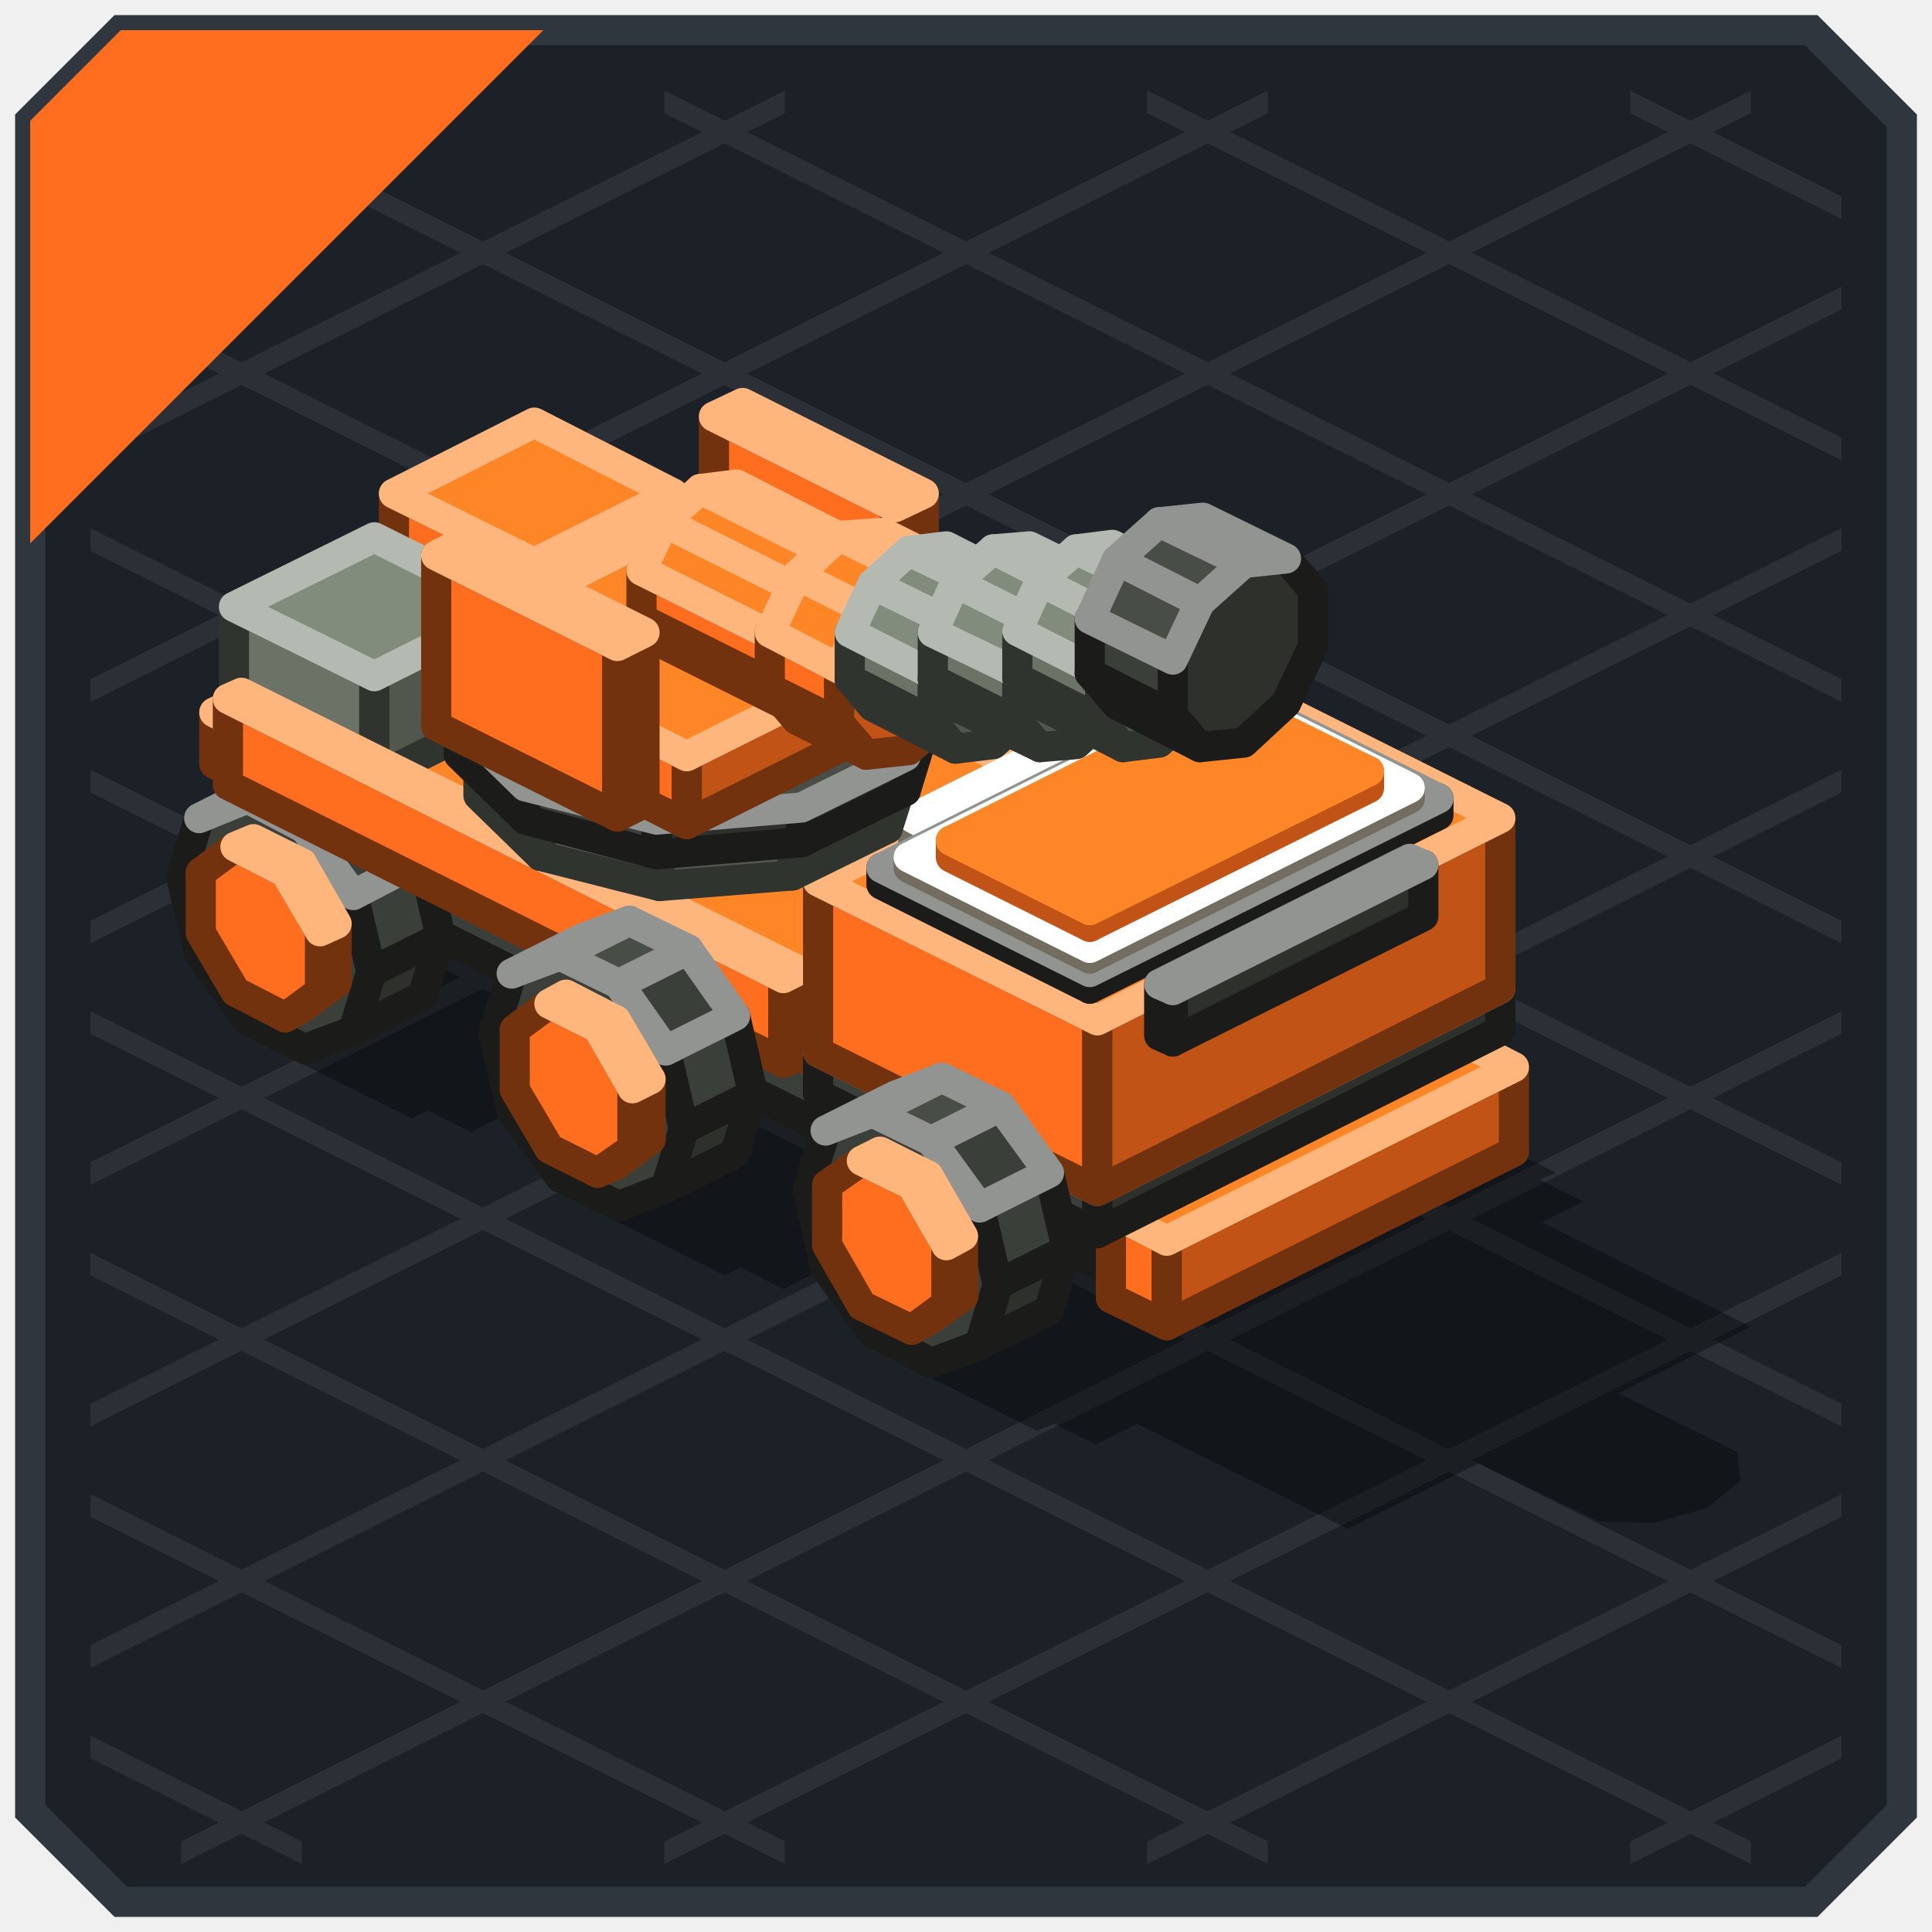
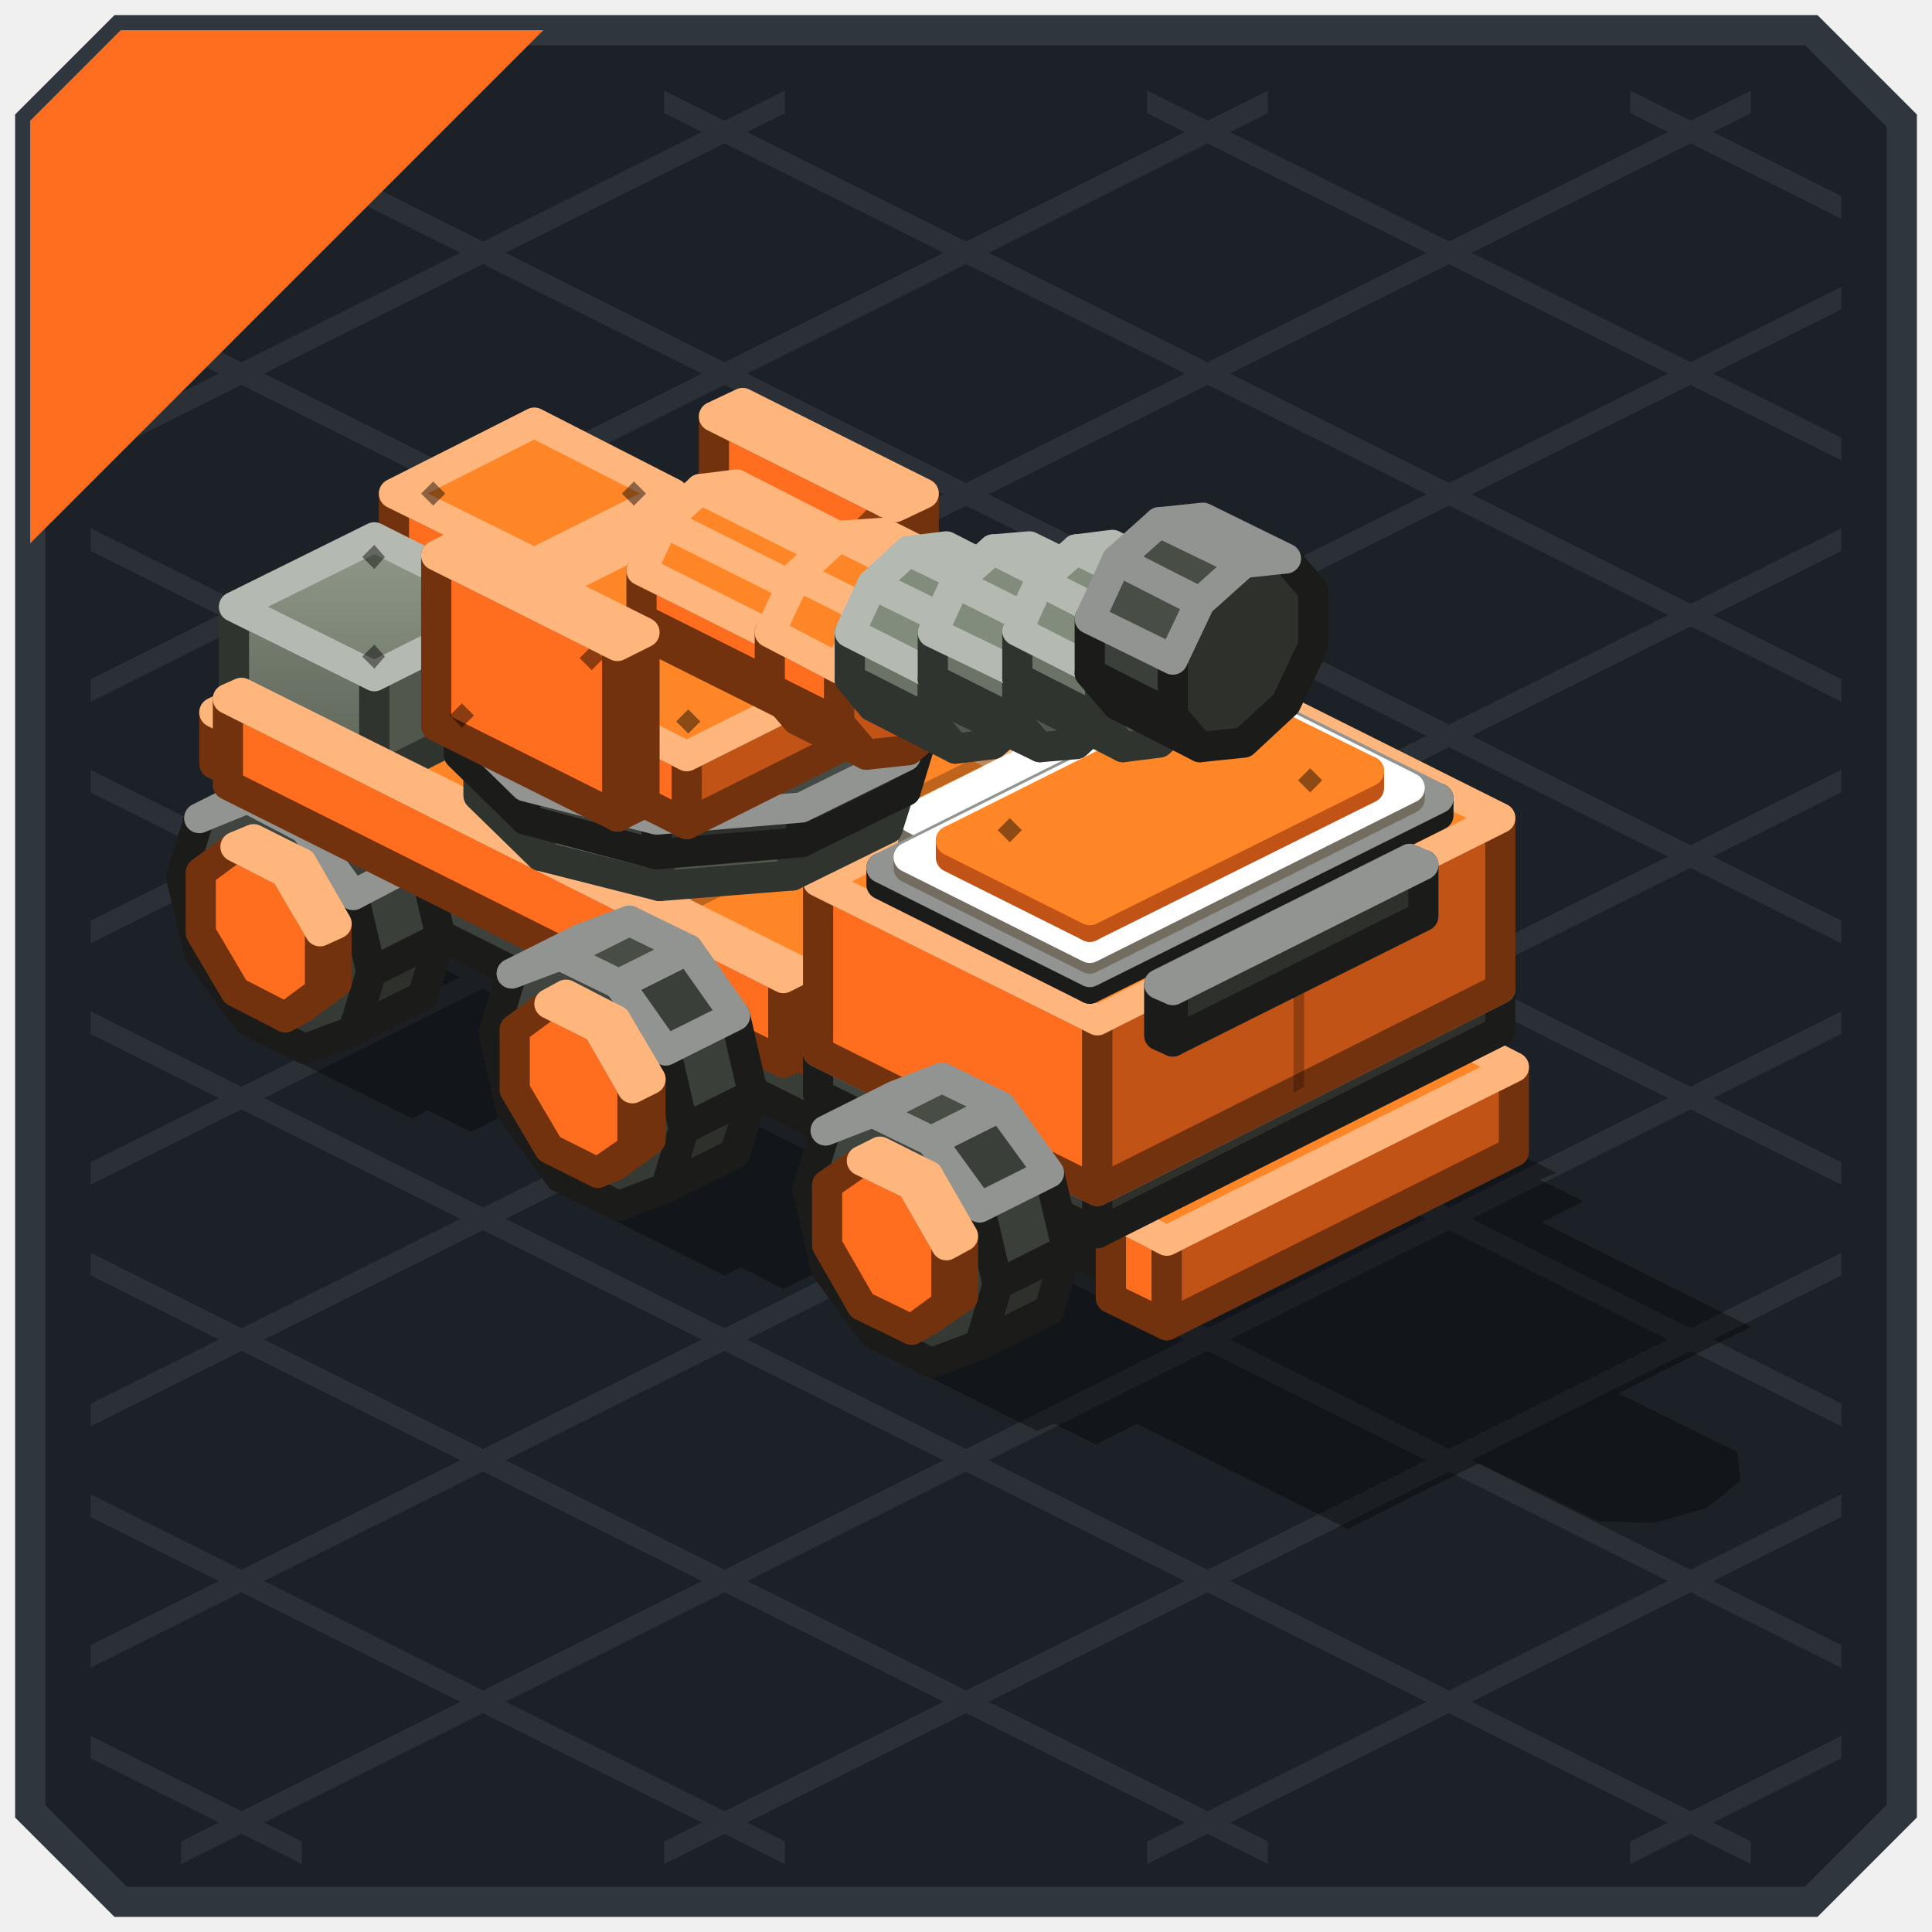
<svg xmlns="http://www.w3.org/2000/svg" width="128" height="128" viewBox="0 0 128 128">
+   <defs>
+     <linearGradient id="s0" x1="0" y1="0" x2="0" y2="1">
+       <stop offset="0" stop-color="#424640" />
+       <stop offset="1" stop-color="#343832" />
+     </linearGradient>
+     <linearGradient id="s1" x1="0" y1="0" x2="0" y2="1">
+       <stop offset="0" stop-color="#5A5F59" />
+       <stop offset="1" stop-color="#424640" />
+     </linearGradient>
+     <linearGradient id="s2" x1="0" y1="0" x2="0" y2="1">
+       <stop offset="0" stop-color="#778071" />
+       <stop offset="1" stop-color="#5E655A" />
+     </linearGradient>
+     <linearGradient id="s3" x1="0" y1="0" x2="0" y2="1">
+       <stop offset="0" stop-color="#8F9889" />
+       <stop offset="1" stop-color="#778071" />
+     </linearGradient>
+   </defs>
  <g stroke-width="2">
    <polygon points="8,2 120,2 126,8 126,120 120,126 8,126 2,120 2,8" fill="#1C2127" stroke="#2F363D" />
  </g>
  <g>
    <polygon points="108,6 122,13 122,14.5 108,7.5" fill="#2A3036" />
    <polygon points="76,6 122,29 122,30.5 76,7.5" fill="#2A3036" />
    <polygon points="44,6 122,45 122,46.5 44,7.5" fill="#2A3036" />
    <polygon points="12,6 122,61 122,62.5 12,7.5" fill="#2A3036" />
    <polygon points="6,19 122,77 122,78.5 6,20.5" fill="#2A3036" />
    <polygon points="6,35 122,93 122,94.5 6,36.5" fill="#2A3036" />
    <polygon points="6,51 122,109 122,110.5 6,52.5" fill="#2A3036" />
    <polygon points="6,67 116,122 116,123.5 6,68.5" fill="#2A3036" />
    <polygon points="6,83 84,122 84,123.5 6,84.5" fill="#2A3036" />
    <polygon points="6,99 52,122 52,123.5 6,100.5" fill="#2A3036" />
    <polygon points="6,115 20,122 20,123.5 6,116.5" fill="#2A3036" />
    <polygon points="6,13 20,6 20,7.5 6,14.5" fill="#2A3036" />
    <polygon points="6,29 52,6 52,7.5 6,30.5" fill="#2A3036" />
    <polygon points="6,45 84,6 84,7.5 6,46.5" fill="#2A3036" />
    <polygon points="6,61 116,6 116,7.5 6,62.5" fill="#2A3036" />
    <polygon points="6,77 122,19 122,20.5 6,78.5" fill="#2A3036" />
    <polygon points="6,93 122,35 122,36.5 6,94.5" fill="#2A3036" />
    <polygon points="6,109 122,51 122,52.5 6,110.5" fill="#2A3036" />
    <polygon points="12,122 122,67 122,68.5 12,123.5" fill="#2A3036" />
    <polygon points="44,122 122,83 122,84.5 44,123.5" fill="#2A3036" />
    <polygon points="76,122 122,99 122,100.5 76,123.5" fill="#2A3036" />
    <polygon points="108,122 122,115 122,116.5 108,123.5" fill="#2A3036" />
  </g>
  <g>
    <polygon points="8,2 36,2 2,36 2,8" fill="#FF6E1F" />
  </g>
  <g opacity="0.35">
    <polygon points="38.6,52.9 102.2,84.7 82.8,94.4 19.2,62.6" fill="#000000" />
    <polygon points="47.3,50.8 63.4,58.9 58.8,61.2 42.7,53.1" fill="#000000" />
    <polygon points="19.6,64.6 35.8,72.7 31.2,75 15,66.9" fill="#000000" />
    <polygon points="68,61.2 84.1,69.2 79.5,71.5 63.4,63.5" fill="#000000" />
    <polygon points="40.4,75 56.5,83.1 51.9,85.4 35.8,77.3" fill="#000000" />
    <polygon points="88.8,71.6 104.9,79.6 100.3,81.9 84.2,73.9" fill="#000000" />
    <polygon points="61.1,85.4 77.2,93.4 72.6,95.7 56.5,87.7" fill="#000000" />
    <polygon points="92.7,72.5 103.1,77.7 101.9,78.2 91.5,73" fill="#000000" />
    <polygon points="59.5,89 69.9,94.3 68.7,94.8 58.3,89.6" fill="#000000" />
    <polygon points="71.9,62.1 82.3,67.3 81.2,67.9 70.8,62.7" fill="#000000" />
    <polygon points="38.7,78.7 49.2,83.9 48,84.5 37.6,79.3" fill="#000000" />
    <polygon points="51.2,51.7 61.6,56.9 60.5,57.5 50,52.3" fill="#000000" />
    <polygon points="18,68.3 28.4,73.5 27.3,74.1 16.8,68.9" fill="#000000" />
    <polygon points="88.3,74.1 108.6,84.2 81.9,97.6 61.6,87.5" fill="#000000" />
    <polygon points="90.2,75 116,87.9 89.3,101.3 63.5,88.4" fill="#000000" />
    <polygon points="98,80.8 112.6,88.1 89.5,99.6 75,92.3" fill="#000000" />
    <polygon points="98.8,82.1 111.2,88.3 90,98.9 77.6,92.7" fill="#000000" />
    <polygon points="99.2,83.7 109.2,88.7 90.7,97.9 80.8,92.9" fill="#000000" />
    <polygon points="107.4,88.7 110.6,90.3 94,98.6 90.8,97" fill="#000000" />
    <polygon points="94,82 96.5,83.3 79.9,91.5 77.4,90.3" fill="#000000" />
    <polygon points="44.6,54.1 89.6,76.6 66.6,88.1 21.5,65.6" fill="#000000" />
    <polygon points="47.3,54.5 87.9,74.8 87,75.3 46.4,55" fill="#000000" />
    <polygon points="23.4,66.5 63.9,86.8 63,87.2 22.4,67" fill="#000000" />
    <polygon points="44.9,56.5 60.1,64.1 50.8,68.7 35.7,61.2" fill="#000000" />
    <polygon points="34.3,61.8 48,68.7 38.8,73.3 25.1,66.5" fill="#000000" />
    <polygon points="100.3,81.9 107.7,85.6 84.7,97.1 77.3,93.5" fill="#000000" />
    <polygon points="46.5,56.2 86.4,76.1 85.4,76.6 45.6,56.7" fill="#000000" />
    <polygon points="26.7,66.1 66.6,86 65.6,86.5 25.8,66.6" fill="#000000" />
    <polygon points="49,64.7 57.8,64 65.7,66 67.6,66.9 71.6,70.9 70.2,75.3 63.9,78.4 55.1,79.1 47.2,77.1 45.4,76.2 41.3,72.2 42.7,67.8" fill="#000000" />
    <polygon points="50.2,65 59.8,64.2 68.5,66.4 70,67.2 74.4,71.5 72.9,76.3 66,79.7 56.4,80.5 47.7,78.3 46.2,77.6 41.8,73.2 43.3,68.4" fill="#000000" />
    <polygon points="59.3,64.7 77.9,74 61.3,82.3 42.7,73" fill="#000000" />
    <polygon points="62.1,64.2 81.4,73.9 79.6,74.8 60.2,65.1" fill="#000000" />
    <polygon points="43.6,73.4 63,83.1 61.2,84 41.8,74.3" fill="#000000" />
    <polygon points="62.1,74.3 65.2,73.5 68.3,73.5 79.6,79.2 79.7,80.7 77.9,82.3 74.9,83.1 71.7,83.1 60.5,77.4 60.3,75.9" fill="#000000" />
    <polygon points="71.1,78.9 74.7,77.8 78.4,77.9 85.4,81.4 85.6,83.2 83.5,85 79.9,86.1 76.2,86 69.2,82.5 69,80.6" fill="#000000" />
    <polygon points="77.8,82.2 80.8,81.3 84,81.4 91.5,85.1 91.7,86.7 89.9,88.2 86.8,89.1 83.7,89.1 76.1,85.3 76,83.7" fill="#000000" />
    <polygon points="85.1,85.9 88.2,85 91.3,85 98.9,88.8 99.1,90.4 97.3,91.9 94.2,92.8 91.1,92.8 83.5,89 83.4,87.4" fill="#000000" />
    <polygon points="92.5,89.6 95.6,88.7 98.7,88.7 106.3,92.5 106.4,94.1 104.6,95.6 101.6,96.5 98.4,96.4 90.9,92.7 90.7,91.1" fill="#000000" />
    <polygon points="99.9,93.2 103.5,92.2 107.2,92.3 115.1,96.2 115.3,98.1 113.1,99.9 109.6,100.9 105.9,100.8 97.9,96.9 97.8,95" fill="#000000" />
  </g>
  <g stroke-width="2" stroke-linejoin="round">
    <polygon points="55.5,44.6 55.5,48.5 54.4,49.1 54.4,45.1" fill="#C15317" stroke="#73320E" />
    <polygon points="55.5,48.5 53.2,50.2 52.1,50.8 54.4,49.1" fill="#C15317" stroke="#73320E" />
    <polygon points="52.1,41.2 54.4,45.1 54.4,49.1 52.1,50.8 48.8,49.2 46.5,45.2 46.5,41.2 48.8,39.6" fill="#FF6E1F" stroke="#73320E" />
    <polygon points="53.2,40.6 55.5,44.6 54.4,45.1 52.1,41.2" fill="#FF6E1F" stroke="#FFB67D" />
    <polygon points="50,39 53.2,40.6 52.1,41.2 48.8,39.6" fill="#FF8626" stroke="#FFB67D" />
    <polygon points="55.7,43.1 56.9,48.3 52.2,50.6 51,45.4" fill="#3B3F39" stroke="#1B1C1A" />
    <polygon points="56.9,48.3 55.7,52.2 51,54.5 52.2,50.6" fill="#2D302B" stroke="#1B1C1A" />
-     <polygon points="47.9,41 51,45.4 52.2,50.6 51,54.5 47.9,55.7 44,53.8 40.9,49.4 39.7,44.3 40.9,40.3 44,39.1" fill="#3B3F39" stroke="#1B1C1A" />
+     <polygon points="47.9,41 51,45.4 52.2,50.6 51,54.5 47.9,55.7 44,53.8 40.9,49.4 39.7,44.3 40.9,40.3 44,39.1" fill="url(#s0)" stroke="#1B1C1A" />
    <polygon points="52.5,38.7 55.7,43.1 51,45.4 47.9,41" fill="#3B3F39" stroke="#919490" />
    <polygon points="45.5,38 48.6,36.8 44,39.1 40.9,40.3" fill="#484D46" stroke="#919490" />
    <polygon points="48.6,36.8 52.5,38.7 47.9,41 44,39.1" fill="#484D46" stroke="#919490" />
    <polygon points="76.3,54.9 76.3,58.9 75.1,59.5 75.1,55.5" fill="#C15317" stroke="#73320E" />
    <polygon points="76.3,58.9 74,60.6 72.8,61.1 75.1,59.5" fill="#C15317" stroke="#73320E" />
    <polygon points="72.8,51.5 75.1,55.5 75.1,59.5 72.8,61.1 69.6,59.5 67.3,55.6 67.3,51.6 69.6,49.9" fill="#FF6E1F" stroke="#73320E" />
    <polygon points="74,51 76.3,54.9 75.1,55.5 72.8,51.5" fill="#FF6E1F" stroke="#FFB67D" />
    <polygon points="70.7,49.4 74,51 72.8,51.5 69.6,49.9" fill="#FF8626" stroke="#FFB67D" />
    <polygon points="75.9,58.4 39,40 39,34.4 75.9,52.8" fill="#FF6E1F" stroke="#73320E" />
    <polygon points="76.8,58 75.9,58.4 75.9,52.8 76.8,52.3" fill="#C15317" stroke="#73320E" />
    <polygon points="75.9,52.8 39,34.4 40,33.9 76.8,52.3" fill="#FF8626" stroke="#FFB67D" />
    <polygon points="76.4,53.5 77.6,58.6 73,60.9 71.8,55.8" fill="#3B3F39" stroke="#1B1C1A" />
    <polygon points="77.6,58.6 76.4,62.6 71.8,64.9 73,60.9" fill="#2D302B" stroke="#1B1C1A" />
-     <polygon points="68.6,51.4 71.8,55.8 73,60.9 71.8,64.9 68.6,66.1 64.7,64.1 61.6,59.8 60.4,54.6 61.6,50.7 64.7,49.5" fill="#3B3F39" stroke="#1B1C1A" />
+     <polygon points="68.6,51.4 71.8,55.8 73,60.9 71.8,64.9 68.6,66.1 64.7,64.1 61.6,59.8 60.4,54.6 61.6,50.7 64.7,49.5" fill="url(#s0)" stroke="#1B1C1A" />
    <polygon points="73.2,49.1 76.4,53.5 71.8,55.8 68.6,51.4" fill="#3B3F39" stroke="#919490" />
    <polygon points="66.2,48.4 69.4,47.2 64.7,49.5 61.6,50.7" fill="#484D46" stroke="#919490" />
    <polygon points="69.4,47.2 73.2,49.1 68.6,51.4 64.7,49.5" fill="#484D46" stroke="#919490" />
-     <polygon points="78.4,66.9 41.6,48.4 41.6,43.9 78.4,62.3" fill="#3B3F39" stroke="#1B1C1A" />
+     <polygon points="78.4,66.9 41.6,48.4 41.6,43.9 78.4,62.3" fill="url(#s0)" stroke="#1B1C1A" />
    <polygon points="79.4,66.4 78.4,66.9 78.4,62.3 79.4,61.9" fill="#2D302B" stroke="#1B1C1A" />
-     <polygon points="78.4,62.3 41.6,43.9 42.5,43.5 79.4,61.9" fill="#484D46" stroke="#919490" />
+     <polygon points="78.4,62.3 41.6,43.9 42.5,43.5 79.4,61.9" fill="url(#s1)" stroke="#919490" />
    <polygon points="97,65.3 97,69.3 95.8,69.9 95.8,65.9" fill="#C15317" stroke="#73320E" />
    <polygon points="97,69.3 94.7,70.9 93.5,71.5 95.8,69.9" fill="#C15317" stroke="#73320E" />
    <polygon points="93.5,61.9 95.8,65.9 95.8,69.9 93.5,71.5 90.3,69.9 88,65.9 88,62 90.3,60.3" fill="#FF6E1F" stroke="#73320E" />
    <polygon points="94.7,61.3 97,65.3 95.8,65.9 93.5,61.9" fill="#FF6E1F" stroke="#FFB67D" />
    <polygon points="91.5,59.7 94.7,61.3 93.5,61.9 90.3,60.3" fill="#FF8626" stroke="#FFB67D" />
-     <polygon points="58.6,76.8 21.8,58.3 21.8,53.8 58.6,72.3" fill="#3B3F39" stroke="#1B1C1A" />
+     <polygon points="58.6,76.8 21.8,58.3 21.8,53.8 58.6,72.3" fill="url(#s0)" stroke="#1B1C1A" />
    <polygon points="59.5,76.3 58.6,76.8 58.6,72.3 59.5,71.8" fill="#2D302B" stroke="#1B1C1A" />
-     <polygon points="58.6,72.3 21.8,53.8 22.7,53.4 59.5,71.8" fill="#484D46" stroke="#919490" />
+     <polygon points="58.6,72.3 21.8,53.8 22.7,53.4 59.5,71.8" fill="url(#s1)" stroke="#919490" />
    <polygon points="97.1,63.9 98.3,69 93.7,71.3 92.5,66.2" fill="#3B3F39" stroke="#1B1C1A" />
    <polygon points="98.3,69 97.1,72.9 92.5,75.2 93.7,71.3" fill="#2D302B" stroke="#1B1C1A" />
-     <polygon points="89.4,61.8 92.5,66.2 93.7,71.3 92.5,75.2 89.4,76.5 85.5,74.5 82.3,70.1 81.1,65 82.3,61.1 85.5,59.8" fill="#3B3F39" stroke="#1B1C1A" />
+     <polygon points="89.4,61.8 92.5,66.2 93.7,71.3 92.5,75.2 89.4,76.5 85.5,74.5 82.3,70.1 81.1,65 82.3,61.1 85.5,59.8" fill="url(#s0)" stroke="#1B1C1A" />
    <polygon points="94,59.5 97.1,63.9 92.5,66.2 89.4,61.8" fill="#3B3F39" stroke="#919490" />
    <polygon points="86.9,58.8 90.1,57.5 85.5,59.8 82.3,61.1" fill="#484D46" stroke="#919490" />
    <polygon points="90.1,57.5 94,59.5 89.4,61.8 85.5,59.8" fill="#484D46" stroke="#919490" />
-     <polygon points="75.4,85.1 15.5,55.1 15.5,49.5 75.4,79.4" fill="#3B3F39" stroke="#1B1C1A" />
+     <polygon points="75.4,85.1 15.5,55.1 15.5,49.5 75.4,79.4" fill="url(#s0)" stroke="#1B1C1A" />
    <polygon points="94.8,75.4 75.4,85.1 75.4,79.4 94.8,69.7" fill="#2D302B" stroke="#1B1C1A" />
-     <polygon points="75.4,79.4 15.5,49.5 34.9,39.8 94.8,69.7" fill="#484D46" stroke="#919490" />
+     <polygon points="75.4,79.4 15.5,49.5 34.9,39.8 94.8,69.7" fill="url(#s1)" stroke="#919490" />
+     <polygon points="60.9,72.1 60.1,71.7 79.4,62 80.2,62.4" fill="#000000" fill-opacity="0.25" />
+     <polygon points="45.9,64.6 45.1,64.2 64.5,54.6 65.2,54.9" fill="#000000" fill-opacity="0.25" />
+     <polygon points="30.9,57.1 30.1,56.7 49.5,47.1 50.3,47.5" fill="#000000" fill-opacity="0.25" />
    <polygon points="57,72 14.2,50.6 14.2,47.2 57,68.6" fill="#FF6E1F" stroke="#73320E" />
    <polygon points="80.1,60.5 57,72 57,68.6 80.1,57.1" fill="#C15317" stroke="#73320E" />
    <polygon points="57,68.6 14.2,47.2 37.2,35.7 80.1,57.1" fill="#FF8626" stroke="#FFB67D" />
+     <polygon points="43.1,61.7 42.3,61.3 65.4,49.8 66.2,50.2" fill="#000000" fill-opacity="0.25" />
+     <polygon points="28.8,54.6 28.1,54.2 51.1,42.6 51.9,43" fill="#000000" fill-opacity="0.25" />
+     <polygon points="68.1,63.1 25.3,41.7 26.1,41.3 68.9,62.7" fill="#000000" fill-opacity="0.25" />
    <polygon points="35.4,46.3 26.1,41.7 26.1,32.7 35.4,37.3" fill="#FF6E1F" stroke="#73320E" />
    <polygon points="44.6,41.7 35.4,46.3 35.4,37.3 44.6,32.7" fill="#C15317" stroke="#73320E" />
    <polygon points="35.4,37.3 26.1,32.7 35.4,28 44.6,32.7" fill="#FF8626" stroke="#FFB67D" />
-     <polygon points="24.8,51.6 15.5,47 15.5,40.2 24.8,44.8" fill="#6B7366" stroke="#30342E" />
+     <polygon points="41.2,32.7 42,31.9 42.8,32.7 42,33.5" fill="#000000" fill-opacity="0.45" />
+     <polygon points="27.9,32.7 28.7,31.9 29.5,32.7 28.7,33.5" fill="#000000" fill-opacity="0.45" />
+     <polygon points="24.8,51.6 15.5,47 15.5,40.2 24.8,44.8" fill="url(#s2)" stroke="#30342E" />
    <polygon points="34,47 24.8,51.6 24.8,44.8 34,40.2" fill="#51574D" stroke="#30342E" />
-     <polygon points="24.8,44.8 15.5,40.2 24.8,35.6 34,40.2" fill="#828C7C" stroke="#B4BAB1" />
+     <polygon points="24.8,44.8 15.5,40.2 24.8,35.6 34,40.2" fill="url(#s3)" stroke="#B4BAB1" />
+     <polygon points="24,43.5 24.8,42.7 25.5,43.5 24.8,44.3" fill="#000000" fill-opacity="0.45" />
+     <polygon points="24,36.9 24.8,36.1 25.5,36.9 24.8,37.7" fill="#000000" fill-opacity="0.45" />
    <polygon points="28,56.9 29.2,62.1 24.6,64.4 23.4,59.3" fill="#3B3F39" stroke="#1B1C1A" />
    <polygon points="29.2,62.1 28,66 23.4,68.3 24.6,64.4" fill="#2D302B" stroke="#1B1C1A" />
-     <polygon points="20.2,54.9 23.4,59.3 24.6,64.4 23.4,68.3 20.2,69.5 16.4,67.6 13.2,63.2 12,58.1 13.2,54.2 16.4,52.9" fill="#3B3F39" stroke="#1B1C1A" />
+     <polygon points="20.2,54.9 23.4,59.3 24.6,64.4 23.4,68.3 20.2,69.5 16.4,67.6 13.2,63.2 12,58.1 13.2,54.2 16.4,52.9" fill="url(#s0)" stroke="#1B1C1A" />
    <polygon points="24.9,52.6 28,56.9 23.4,59.3 20.2,54.9" fill="#3B3F39" stroke="#919490" />
    <polygon points="17.8,51.9 21,50.6 16.4,52.9 13.2,54.2" fill="#484D46" stroke="#919490" />
    <polygon points="21,50.6 24.9,52.6 20.2,54.9 16.4,52.9" fill="#484D46" stroke="#919490" />
    <polygon points="51.9,70.4 15.1,52 15.1,46.3 51.9,64.8" fill="#FF6E1F" stroke="#73320E" />
    <polygon points="52.9,70 51.9,70.4 51.9,64.8 52.9,64.3" fill="#C15317" stroke="#73320E" />
    <polygon points="51.9,64.8 15.1,46.3 16,45.9 52.9,64.3" fill="#FF8626" stroke="#FFB67D" />
    <polygon points="22.3,61.2 22.3,65.1 21.2,65.7 21.2,61.7" fill="#C15317" stroke="#73320E" />
    <polygon points="22.3,65.1 20,66.8 18.9,67.4 21.2,65.7" fill="#C15317" stroke="#73320E" />
    <polygon points="18.9,57.8 21.2,61.7 21.2,65.7 18.9,67.4 15.6,65.7 13.3,61.8 13.3,57.8 15.6,56.1" fill="#FF6E1F" stroke="#73320E" />
    <polygon points="20,57.2 22.3,61.2 21.2,61.7 18.9,57.8" fill="#FF6E1F" stroke="#FFB67D" />
    <polygon points="16.8,55.6 20,57.2 18.9,57.8 15.6,56.1" fill="#FF8626" stroke="#FFB67D" />
    <polygon points="48.7,67.3 49.9,72.5 45.3,74.8 44.1,69.6" fill="#3B3F39" stroke="#1B1C1A" />
    <polygon points="49.9,72.5 48.7,76.4 44.1,78.7 45.3,74.8" fill="#2D302B" stroke="#1B1C1A" />
-     <polygon points="41,65.2 44.1,69.6 45.3,74.8 44.1,78.7 41,79.9 37.1,78 33.9,73.6 32.7,68.5 33.9,64.5 37.1,63.3" fill="#3B3F39" stroke="#1B1C1A" />
+     <polygon points="41,65.2 44.1,69.6 45.3,74.8 44.1,78.7 41,79.9 37.1,78 33.9,73.6 32.7,68.5 33.9,64.5 37.1,63.3" fill="url(#s0)" stroke="#1B1C1A" />
    <polygon points="45.6,62.9 48.7,67.3 44.1,69.6 41,65.2" fill="#3B3F39" stroke="#919490" />
    <polygon points="38.5,62.2 41.7,61 37.1,63.3 33.9,64.5" fill="#484D46" stroke="#919490" />
    <polygon points="41.7,61 45.6,62.9 41,65.2 37.1,63.3" fill="#484D46" stroke="#919490" />
    <polygon points="43.1,71.5 43.1,75.5 41.9,76.1 41.9,72.1" fill="#C15317" stroke="#73320E" />
    <polygon points="43.1,75.5 40.8,77.2 39.6,77.7 41.9,76.1" fill="#C15317" stroke="#73320E" />
    <polygon points="39.6,68.1 41.9,72.1 41.9,76.1 39.6,77.7 36.4,76.1 34.1,72.2 34.1,68.2 36.4,66.5" fill="#FF6E1F" stroke="#73320E" />
    <polygon points="40.8,67.6 43.1,71.5 41.9,72.1 39.6,68.1" fill="#FF6E1F" stroke="#FFB67D" />
    <polygon points="37.5,65.9 40.8,67.6 39.6,68.1 36.4,66.5" fill="#FF8626" stroke="#FFB67D" />
    <polygon points="77.3,87.8 73.6,86 73.6,80.3 77.3,82.2" fill="#FF6E1F" stroke="#73320E" />
    <polygon points="100.3,76.3 77.3,87.8 77.3,82.2 100.3,70.7" fill="#C15317" stroke="#73320E" />
    <polygon points="77.3,82.2 73.6,80.3 96.6,68.8 100.3,70.7" fill="#FF8626" stroke="#FFB67D" />
-     <polygon points="72.7,81.7 54.2,72.5 54.2,69.7 72.7,78.9" fill="#3B3F39" stroke="#1B1C1A" />
+     <polygon points="72.7,81.7 54.2,72.5 54.2,69.7 72.7,78.9" fill="url(#s0)" stroke="#1B1C1A" />
    <polygon points="99.4,68.3 72.7,81.7 72.7,78.9 99.4,65.5" fill="#2D302B" stroke="#1B1C1A" />
-     <polygon points="72.7,78.9 54.2,69.7 81,56.3 99.4,65.5" fill="#484D46" stroke="#919490" />
+     <polygon points="72.7,78.9 54.2,69.7 81,56.3 99.4,65.5" fill="url(#s1)" stroke="#919490" />
+     <polygon points="85.7,72.4 67.2,63.2 68,62.8 86.4,72" fill="#000000" fill-opacity="0.25" />
+     <polygon points="92.3,66.1 93.1,65.3 93.9,66.1 93.1,66.9" fill="#000000" fill-opacity="0.45" />
+     <polygon points="59.8,69.1 60.6,68.3 61.4,69.1 60.6,69.9" fill="#000000" fill-opacity="0.45" />
    <polygon points="72.7,78.9 54.2,69.7 54.2,58.4 72.7,67.6" fill="#FF6E1F" stroke="#73320E" />
    <polygon points="99.4,65.5 72.7,78.9 72.7,67.6 99.4,54.2" fill="#C15317" stroke="#73320E" />
+     <polygon points="86.4,72 85.7,72.4 85.7,61.1 86.4,60.7" fill="#000000" fill-opacity="0.25" />
    <polygon points="72.7,67.6 54.2,58.4 81,45 99.4,54.2" fill="#FF8626" stroke="#FFB67D" />
+     <polygon points="85.7,61.1 67.2,51.9 68,51.5 86.4,60.7" fill="#000000" fill-opacity="0.25" />
    <polygon points="61.8,56.6 60.5,55.9 60.5,54.2 61.8,54.9" fill="#FFF1D6" stroke="#736C60" />
    <polygon points="78.4,48.3 61.8,56.6 61.8,54.9 78.4,46.6" fill="#C1B6A2" stroke="#736C60" />
    <polygon points="61.8,54.9 60.5,54.2 77.1,45.9 78.4,46.6" fill="#FFFFFF" stroke="#FFFFFF" />
    <polygon points="72.2,65.5 58.4,58.6 58.4,57.5 72.2,64.4" fill="#3B3F39" stroke="#1B1C1A" />
    <polygon points="95.3,54 72.2,65.5 72.2,64.4 95.3,52.9" fill="#2D302B" stroke="#1B1C1A" />
-     <polygon points="72.2,64.4 58.4,57.5 81.4,46 95.3,52.9" fill="#484D46" stroke="#919490" />
+     <polygon points="72.2,64.4 58.4,57.5 81.4,46 95.3,52.9" fill="url(#s1)" stroke="#919490" />
+     <polygon points="83.4,58.8 69.5,51.9 70.3,51.5 84.1,58.4" fill="#000000" fill-opacity="0.25" />
+     <polygon points="72.7,61.8 73.5,61 74.3,61.8 73.5,62.6" fill="#000000" fill-opacity="0.45" />
+     <polygon points="79.4,48.5 80.1,47.8 80.9,48.5 80.1,49.3" fill="#000000" fill-opacity="0.45" />
    <polygon points="69.5,77.7 70.7,82.8 66.1,85.1 64.9,80" fill="#3B3F39" stroke="#1B1C1A" />
    <polygon points="70.7,82.8 69.5,86.8 64.9,89.1 66.1,85.1" fill="#2D302B" stroke="#1B1C1A" />
-     <polygon points="61.7,75.6 64.9,80 66.1,85.1 64.9,89.1 61.7,90.3 57.8,88.3 54.7,84 53.5,78.8 54.7,74.9 57.8,73.7" fill="#3B3F39" stroke="#1B1C1A" />
+     <polygon points="61.7,75.6 64.9,80 66.1,85.1 64.9,89.1 61.7,90.3 57.8,88.3 54.7,84 53.5,78.8 54.7,74.9 57.8,73.7" fill="url(#s0)" stroke="#1B1C1A" />
    <polygon points="66.3,73.3 69.5,77.7 64.9,80 61.7,75.6" fill="#3B3F39" stroke="#919490" />
    <polygon points="59.3,72.6 62.4,71.4 57.8,73.7 54.7,74.9" fill="#484D46" stroke="#919490" />
    <polygon points="62.4,71.4 66.3,73.3 61.7,75.6 57.8,73.7" fill="#484D46" stroke="#919490" />
    <polygon points="72.2,63.5 60.2,57.5 60.2,56.8 72.2,62.8" fill="#FFF1D6" stroke="#736C60" />
    <polygon points="93.4,52.9 72.2,63.5 72.2,62.8 93.4,52.2" fill="#C1B6A2" stroke="#736C60" />
    <polygon points="72.2,62.8 60.2,56.8 81.4,46.2 93.4,52.2" fill="#FFFFFF" stroke="#FFFFFF" />
    <polygon points="72.2,61.4 63,56.8 63,55.7 72.2,60.3" fill="#FF6E1F" stroke="#C15317" />
    <polygon points="90.7,52.2 72.2,61.4 72.2,60.3 90.7,51.1" fill="#C15317" stroke="#C15317" />
    <polygon points="72.2,60.3 63,55.7 81.4,46.5 90.7,51.1" fill="#FF8626" stroke="#FF8626" />
+     <polygon points="86,51.7 86.8,50.9 87.6,51.7 86.8,52.5" fill="#000000" fill-opacity="0.45" />
+     <polygon points="66.1,55 66.9,54.2 67.7,55 66.9,55.8" fill="#000000" fill-opacity="0.45" />
    <polygon points="63.8,81.9 63.8,85.9 62.7,86.4 62.7,82.5" fill="#C15317" stroke="#73320E" />
    <polygon points="63.8,85.9 61.5,87.5 60.4,88.1 62.7,86.4" fill="#C15317" stroke="#73320E" />
    <polygon points="60.4,78.5 62.7,82.5 62.7,86.4 60.4,88.1 57.1,86.5 54.8,82.5 54.8,78.5 57.1,76.9" fill="#FF6E1F" stroke="#73320E" />
    <polygon points="61.5,77.9 63.8,81.9 62.7,82.5 60.4,78.5" fill="#FF6E1F" stroke="#FFB67D" />
    <polygon points="58.3,76.3 61.5,77.9 60.4,78.5 57.1,76.9" fill="#FF8626" stroke="#FFB67D" />
    <polygon points="77.7,69 76.8,68.6 76.8,65.2 77.7,65.6" fill="#3B3F39" stroke="#1B1C1A" />
    <polygon points="94.3,60.7 77.7,69 77.7,65.6 94.3,57.3" fill="#2D302B" stroke="#1B1C1A" />
-     <polygon points="77.7,65.6 76.8,65.2 93.4,56.9 94.3,57.3" fill="#484D46" stroke="#919490" />
+     <polygon points="77.7,65.6 76.8,65.2 93.4,56.9 94.3,57.3" fill="url(#s1)" stroke="#919490" />
    <polygon points="52.5,58 43.7,58.7 43.7,55.9 52.5,55.2" fill="#51574D" stroke="#30342E" />
    <polygon points="43.7,58.7 35.8,56.7 35.8,53.9 43.7,55.9" fill="#6B7366" stroke="#30342E" />
    <polygon points="35.8,56.7 31.7,52.7 31.7,49.9 35.8,53.9" fill="#6B7366" stroke="#30342E" />
    <polygon points="60.2,50.5 58.8,54.9 58.8,52 60.2,47.6" fill="#51574D" stroke="#30342E" />
    <polygon points="58.8,54.9 52.5,58 52.5,55.2 58.8,52" fill="#51574D" stroke="#30342E" />
-     <polygon points="52.5,55.2 43.7,55.9 35.8,53.9 31.7,49.9 33.1,45.5 39.4,42.4 48.2,41.7 56.1,43.7 60.2,47.6 58.8,52" fill="#828C7C" stroke="#B4BAB1" />
+     <polygon points="52.5,55.2 43.7,55.9 35.8,53.9 31.7,49.9 33.1,45.5 39.4,42.4 48.2,41.7 56.1,43.7 60.2,47.6 58.8,52" fill="url(#s3)" stroke="#B4BAB1" />
    <polygon points="53.1,55.8 43.5,56.6 43.5,54.3 53.1,53.5" fill="#2D302B" stroke="#1B1C1A" />
    <polygon points="43.5,56.6 34.8,54.3 34.8,52.1 43.5,54.3" fill="#3B3F39" stroke="#1B1C1A" />
    <polygon points="34.8,54.3 30.4,50 30.4,47.8 34.8,52.1" fill="#3B3F39" stroke="#1B1C1A" />
    <polygon points="61.5,47.5 60,52.4 60,50.1 61.5,45.3" fill="#2D302B" stroke="#1B1C1A" />
    <polygon points="60,52.4 53.1,55.8 53.1,53.5 60,50.1" fill="#2D302B" stroke="#1B1C1A" />
-     <polygon points="53.1,53.5 43.5,54.3 34.8,52.1 30.4,47.8 31.9,42.9 38.8,39.5 48.4,38.7 57.1,40.9 61.5,45.3 60,50.1" fill="#484D46" stroke="#919490" />
+     <polygon points="53.1,53.5 43.5,54.3 34.8,52.1 30.4,47.8 31.9,42.9 38.8,39.5 48.4,38.7 57.1,40.9 61.5,45.3 60,50.1" fill="url(#s1)" stroke="#919490" />
    <polygon points="59.3,44.9 47.3,38.9 47.3,27.6 59.3,33.6" fill="#FF6E1F" stroke="#73320E" />
+     <polygon points="56.8,34.4 57.6,33.6 58.4,34.4 57.6,35.1" fill="#000000" fill-opacity="0.45" />
+     <polygon points="48.2,38.2 49,37.4 49.8,38.2 49,39" fill="#000000" fill-opacity="0.45" />
    <polygon points="61.2,44 59.3,44.9 59.3,33.6 61.2,32.7" fill="#C15317" stroke="#73320E" />
    <polygon points="59.3,33.6 47.3,27.6 49.2,26.7 61.2,32.7" fill="#FF8626" stroke="#FFB67D" />
    <polygon points="45.5,54.6 29.8,46.7 29.8,42.2 45.5,50.1" fill="#FF6E1F" stroke="#73320E" />
    <polygon points="62.1,46.3 45.5,54.6 45.5,50.1 62.1,41.8" fill="#C15317" stroke="#73320E" />
    <polygon points="45.5,50.1 29.8,42.2 46.4,33.9 62.1,41.8" fill="#FF8626" stroke="#FFB67D" />
+     <polygon points="44.8,47.8 45.6,47 46.4,47.8 45.6,48.6" fill="#000000" fill-opacity="0.45" />
+     <polygon points="45.5,36.2 46.3,35.4 47.1,36.2 46.3,37" fill="#000000" fill-opacity="0.45" />
    <polygon points="44,42.7 42.5,41 51.7,45.6 53.2,47.3" fill="#C15317" stroke="#73320E" />
    <polygon points="42.5,41 42.5,37.8 51.7,42.4 51.7,45.6" fill="#FF6E1F" stroke="#73320E" />
    <polygon points="51.7,42.4 53.2,39.2 55.6,37 58,36.8 59.5,38.5 59.5,41.6 58,44.9 55.6,47.1 53.2,47.3 51.7,45.6" fill="#C15317" stroke="#73320E" />
    <polygon points="42.5,37.8 44,34.6 53.2,39.2 51.7,42.4" fill="#FF8626" stroke="#FFB67D" />
    <polygon points="44,34.6 46.4,32.4 55.6,37 53.2,39.2" fill="#FF8626" stroke="#FFB67D" />
    <polygon points="46.4,32.4 48.8,32.1 58,36.8 55.6,37" fill="#FF8626" stroke="#FFB67D" />
    <polygon points="40.9,54.1 28.9,48.1 28.9,36.8 40.9,42.8" fill="#FF6E1F" stroke="#73320E" />
+     <polygon points="38.4,43.6 39.2,42.8 40,43.6 39.2,44.4" fill="#000000" fill-opacity="0.45" />
+     <polygon points="29.8,47.4 30.6,46.6 31.4,47.4 30.6,48.2" fill="#000000" fill-opacity="0.45" />
    <polygon points="42.7,53.2 40.9,54.1 40.9,42.8 42.7,41.9" fill="#C15317" stroke="#73320E" />
    <polygon points="40.9,42.8 28.9,36.8 30.7,35.9 42.7,41.9" fill="#FF8626" stroke="#FFB67D" />
    <polygon points="52.8,47.7 51,45.6 55.6,47.9 57.4,50" fill="#C15317" stroke="#73320E" />
    <polygon points="51,45.6 51,41.9 55.6,44.3 55.6,47.9" fill="#FF6E1F" stroke="#73320E" />
    <polygon points="55.6,44.3 57.4,40.4 60.2,37.8 63.1,37.6 64.8,39.6 64.8,43.3 63.1,47.2 60.2,49.7 57.4,50 55.6,47.9" fill="#C15317" stroke="#73320E" />
    <polygon points="51,41.9 52.8,38.1 57.4,40.4 55.6,44.3" fill="#FF8626" stroke="#FFB67D" />
    <polygon points="52.8,38.1 55.6,35.5 60.2,37.8 57.4,40.4" fill="#FF8626" stroke="#FFB67D" />
    <polygon points="55.6,35.5 58.5,35.3 63.1,37.6 60.2,37.8" fill="#FF8626" stroke="#FFB67D" />
    <polygon points="57.8,46.8 56.3,45 61.8,47.8 63.3,49.6" fill="#51574D" stroke="#30342E" />
    <polygon points="56.3,45 56.3,41.9 61.8,44.7 61.8,47.8" fill="#6B7366" stroke="#30342E" />
    <polygon points="61.8,44.7 63.3,41.4 65.8,39.2 68.2,39 69.7,40.8 69.7,43.9 68.2,47.2 65.8,49.3 63.3,49.6 61.8,47.8" fill="#51574D" stroke="#30342E" />
    <polygon points="56.3,41.9 57.8,38.7 63.3,41.4 61.8,44.7" fill="#828C7C" stroke="#B4BAB1" />
    <polygon points="57.8,38.7 60.2,36.5 65.8,39.2 63.3,41.4" fill="#828C7C" stroke="#B4BAB1" />
    <polygon points="60.2,36.5 62.7,36.2 68.2,39 65.8,39.2" fill="#828C7C" stroke="#B4BAB1" />
    <polygon points="63.3,46.8 61.8,45 67.4,47.8 68.9,49.5" fill="#51574D" stroke="#30342E" />
    <polygon points="61.8,45 61.8,41.9 67.4,44.6 67.4,47.8" fill="#6B7366" stroke="#30342E" />
    <polygon points="67.4,44.6 68.9,41.4 71.3,39.2 73.7,38.9 75.2,40.7 75.2,43.8 73.7,47.1 71.3,49.3 68.9,49.5 67.4,47.8" fill="#51574D" stroke="#30342E" />
    <polygon points="61.8,41.9 63.3,38.6 68.9,41.4 67.4,44.6" fill="#828C7C" stroke="#B4BAB1" />
    <polygon points="63.3,38.6 65.8,36.4 71.3,39.2 68.9,41.4" fill="#828C7C" stroke="#B4BAB1" />
    <polygon points="65.8,36.4 68.2,36.2 73.7,38.9 71.3,39.2" fill="#828C7C" stroke="#B4BAB1" />
    <polygon points="68.9,46.7 67.4,44.9 72.9,47.7 74.4,49.5" fill="#51574D" stroke="#30342E" />
    <polygon points="67.4,44.9 67.4,41.8 72.9,44.6 72.9,47.7" fill="#6B7366" stroke="#30342E" />
    <polygon points="72.9,44.6 74.4,41.3 76.8,39.1 79.2,38.9 80.7,40.7 80.7,43.8 79.2,47 76.8,49.2 74.4,49.5 72.9,47.7" fill="#51574D" stroke="#30342E" />
    <polygon points="67.4,41.8 68.9,38.5 74.4,41.3 72.9,44.6" fill="#828C7C" stroke="#B4BAB1" />
    <polygon points="68.9,38.5 71.3,36.4 76.8,39.1 74.4,41.3" fill="#828C7C" stroke="#B4BAB1" />
    <polygon points="71.3,36.4 73.7,36.1 79.2,38.9 76.8,39.1" fill="#828C7C" stroke="#B4BAB1" />
    <polygon points="74,46.7 72.2,44.6 77.7,47.4 79.5,49.5" fill="#2D302B" stroke="#1B1C1A" />
    <polygon points="72.2,44.6 72.2,41 77.7,43.7 77.7,47.4" fill="#3B3F39" stroke="#1B1C1A" />
    <polygon points="77.7,43.7 79.5,39.9 82.4,37.3 85.2,37 87,39.1 87,42.8 85.2,46.6 82.4,49.2 79.5,49.5 77.7,47.4" fill="#2D302B" stroke="#1B1C1A" />
    <polygon points="72.2,41 74,37.1 79.5,39.9 77.7,43.7" fill="#484D46" stroke="#919490" />
    <polygon points="74,37.1 76.8,34.6 82.4,37.3 79.5,39.9" fill="#484D46" stroke="#919490" />
    <polygon points="76.8,34.6 79.7,34.3 85.2,37 82.4,37.3" fill="#484D46" stroke="#919490" />
  </g>
</svg>
